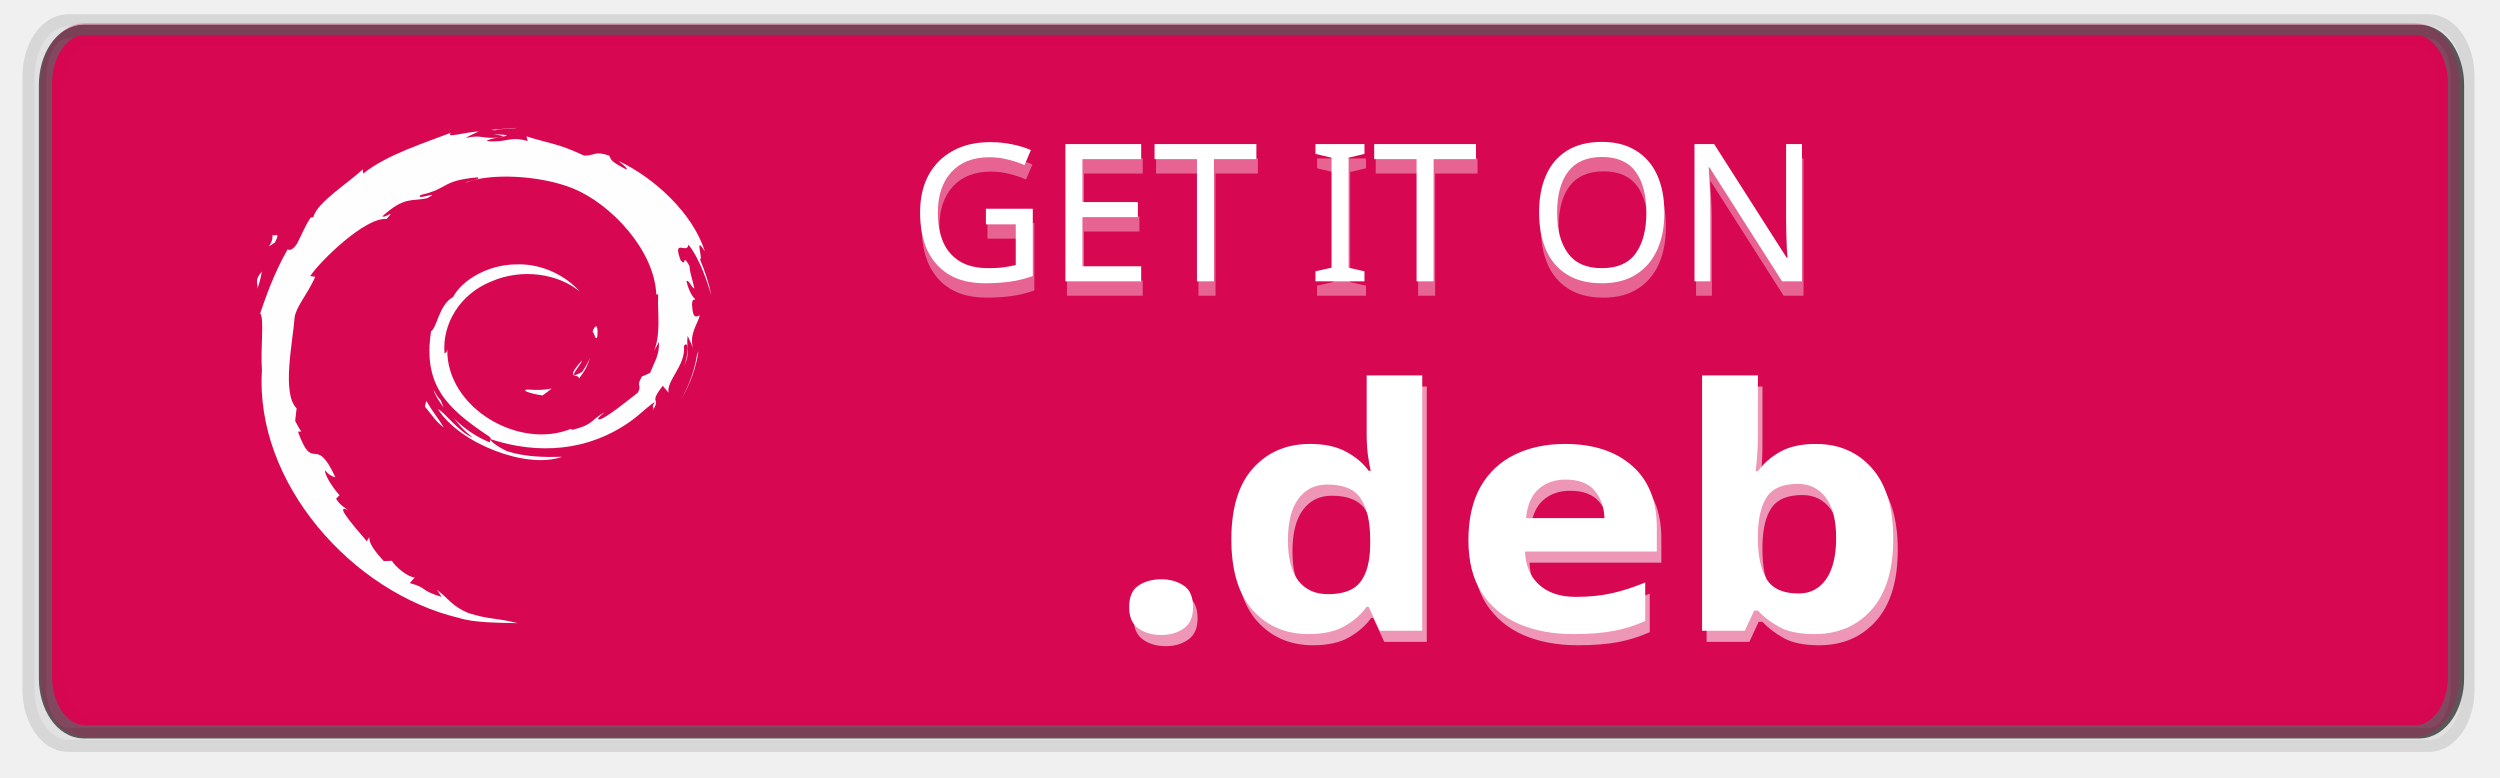
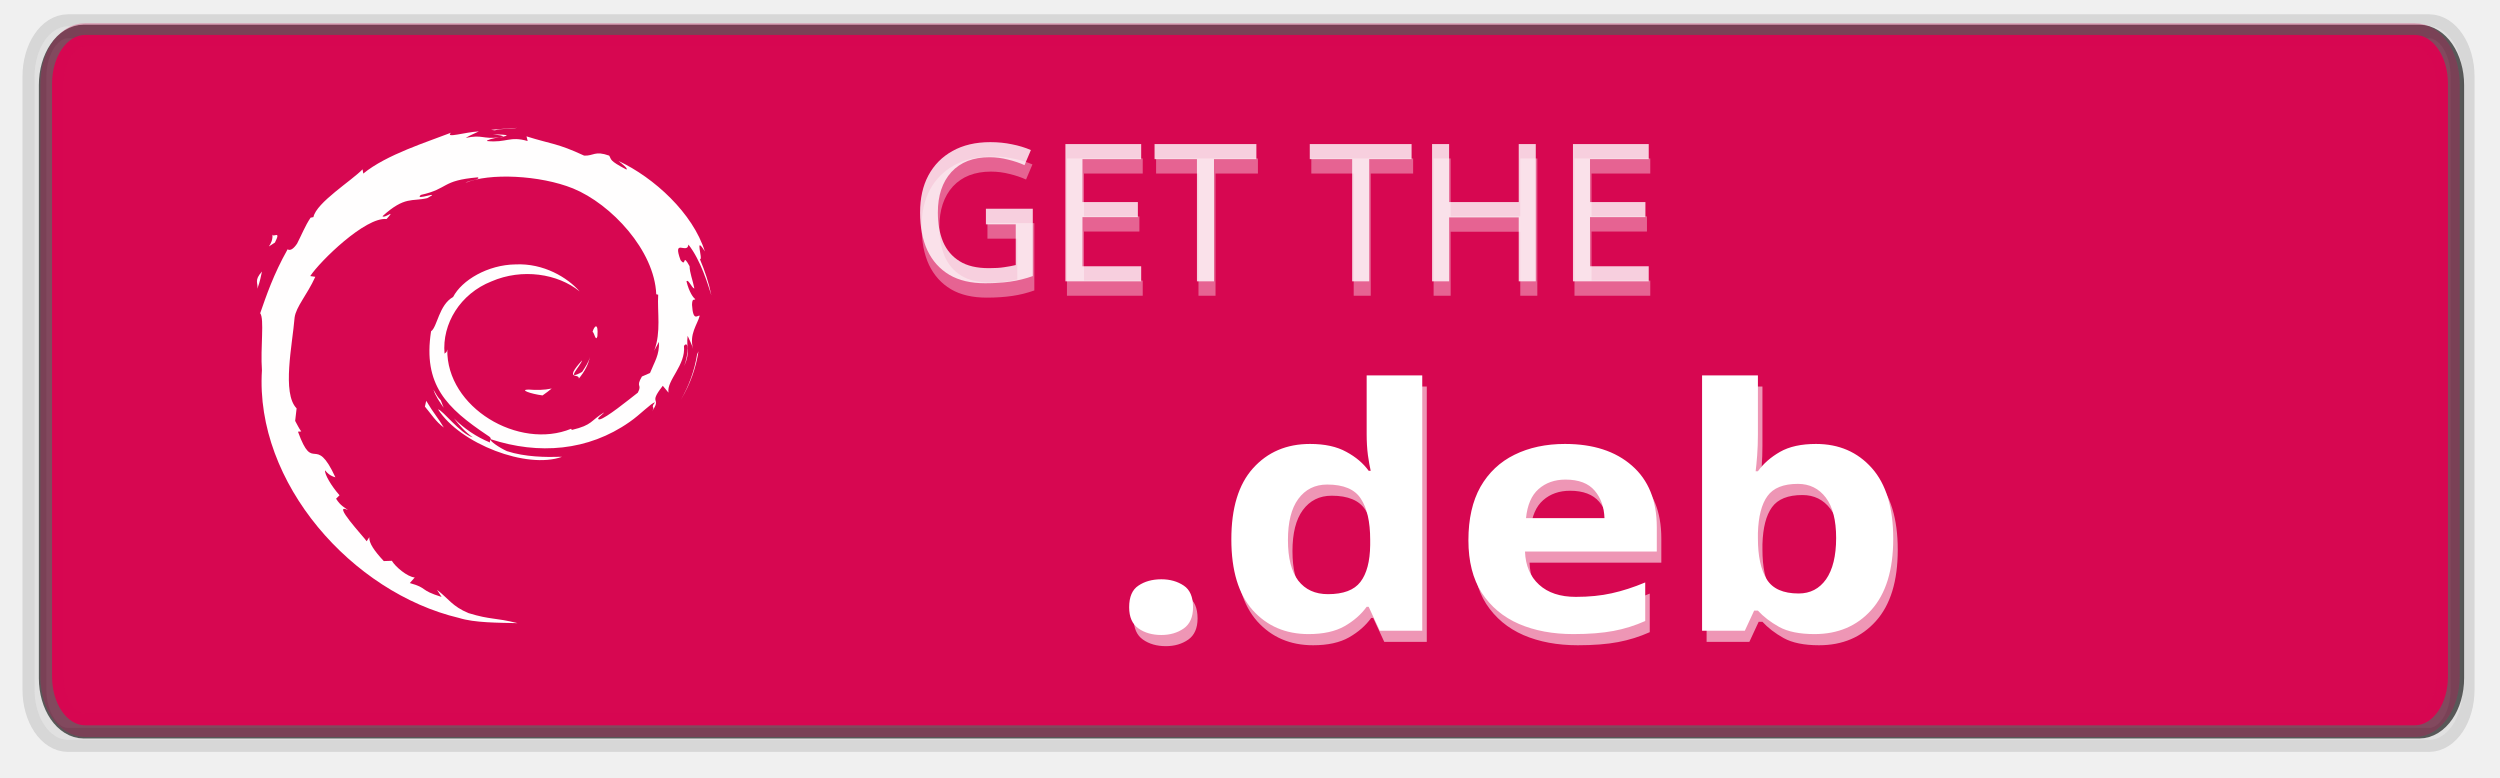
<svg xmlns="http://www.w3.org/2000/svg" xmlns:xlink="http://www.w3.org/1999/xlink" width="164" height="51" viewBox="0 0 164 51" id="svg2" version="1.1">
  <defs id="defs4">
    <linearGradient id="linearGradient4755">
      <stop id="stop4757" offset="0" style="stop-color:#776a95;stop-opacity:1" />
      <stop id="stop4759" offset="1" style="stop-color:#665888;stop-opacity:1" />
    </linearGradient>
    <style id="current-color-scheme" type="text/css">
      .ColorScheme-Text {
        color:#4d4d4d;
      }
      .ColorScheme-Background {
        color:#eff0f1;
      }
      .ColorScheme-Highlight {
        color:#3daee9;
      }
      .ColorScheme-ViewText {
        color:#31363b;
      }
      .ColorScheme-ViewBackground {
        color:#fcfcfc;
      }
      .ColorScheme-ViewHover {
        color:#93cee9;
      }
      .ColorScheme-ViewFocus{
        color:#3daee9;
      }
      .ColorScheme-ButtonText {
        color:#31363b;
      }
      .ColorScheme-ButtonBackground {
        color:#eff0f1;
      }
      .ColorScheme-ButtonHover {
        color:#93cee9;
      }
      .ColorScheme-ButtonFocus{
        color:#3daee9;
      }
      </style>
    <linearGradient id="linearGradient4136-3" y2="27.419" xlink:href="#linearGradient5340" gradientUnits="userSpaceOnUse" x2="112.216" gradientTransform="matrix(2.413384,0,0,2.407125,80.17889,952.3609)" y1="9.14" x1="112.216" />
    <linearGradient id="linearGradient5340">
      <stop offset="0" stop-color="#fff" id="stop5342" />
      <stop offset="0.045" stop-opacity=".235" stop-color="#fff" id="stop5344" />
      <stop offset="0.955" stop-opacity=".157" stop-color="#fff" id="stop5346" />
      <stop offset="1" stop-opacity=".392" stop-color="#fff" id="stop5348" />
    </linearGradient>
    <linearGradient gradientTransform="matrix(0.99375,0,0,0.9791667,195.0196,18.79924)" gradientUnits="userSpaceOnUse" y2="1021.697" x2="99.016" y1="974.674" x1="99.016" id="linearGradient4761-6" xlink:href="#linearGradient4755" />
    <linearGradient id="linearGradient4431">
      <stop offset="0" style="stop-color:#828282;stop-opacity:1" id="stop4579" />
      <stop id="stop4585" style="stop-color:#c2c2c2;stop-opacity:1;" offset="0.778" />
      <stop offset="1" style="stop-color:#ab0042;stop-opacity:1" id="stop4581" />
    </linearGradient>
    <radialGradient r="27.5" fy="4.342" fx="32" cy="4.342" cx="32" gradientTransform="matrix(2.9219346e-8,1.918283,-6.712943,0,111.0494,-58.41071)" gradientUnits="userSpaceOnUse" id="radialGradient3651" xlink:href="#linearGradient4632-92-3-0-8-1" />
    <linearGradient id="linearGradient4632-92-3-0-8-1">
      <stop offset="0" style="stop-color:#fafafa;stop-opacity:1" id="stop4634-68-8-0-2-9" />
      <stop offset="1" style="stop-color:#e1e1e1;stop-opacity:1" id="stop4636-8-21-7-1-4" />
    </linearGradient>
  </defs>
  <rect style="opacity:0;fill:#000000;fill-opacity:0;fill-rule:nonzero;stroke:#000000;stroke-width:1.712;stroke-miterlimit:4;stroke-dasharray:none;stroke-opacity:0.797" id="rect4158" width="157.459" height="45.726" x="3.444" y="2.213" rx="1.64" ry="0.383" />
  <rect width="156.899" height="45.223" rx="0" ry="1.326" x="3.453" y="2.715" id="rect5505-21-3-8-5-2" style="color:#000000;display:inline;overflow:visible;visibility:visible;opacity:1;fill:#ffffff;fill-opacity:0;fill-rule:nonzero;stroke:#000000;stroke-width:0.992;stroke-opacity:0;marker:none;enable-background:accumulate" />
  <text xml:space="preserve" style="font-style:normal;font-weight:normal;font-size:20px;line-height:125%;font-family:sans-serif;letter-spacing:0px;word-spacing:0px;fill:#000000;fill-opacity:1;stroke:none;stroke-width:1px;stroke-linecap:butt;stroke-linejoin:miter;stroke-opacity:1" x="56.619" y="16.443" id="text5098">
    <tspan id="tspan5100" x="56.619" y="16.443" />
  </text>
  <rect width="159.283" height="46.816" rx="2.206" ry="3.305" x="2.261" y="1.723" id="rect5505-21-3-8-9-1-1-1" style="color:#000000;display:inline;overflow:visible;visibility:visible;opacity:0.806;fill:#ffffff;fill-opacity:1;stroke:#000000;stroke-width:1.571;stroke-linecap:butt;stroke-linejoin:round;stroke-miterlimit:4;stroke-dasharray:none;stroke-dashoffset:0;stroke-opacity:0.133;marker:none;enable-background:accumulate" clip-path="none" mask="none" />
  <rect width="155.211" height="43.191" rx="0" ry="1.266" x="4.297" y="3.722" id="rect5505-21-3-8-5-2-2" style="color:#000000;display:inline;overflow:visible;visibility:visible;opacity:0.823;fill:#ffffff;fill-opacity:0;fill-rule:nonzero;stroke:#000000;stroke-width:0.964;stroke-opacity:0;marker:none;enable-background:accumulate" />
  <text xml:space="preserve" style="font-style:normal;font-weight:normal;font-size:19.44px;line-height:125%;font-family:sans-serif;letter-spacing:0px;word-spacing:0px;fill:#000000;fill-opacity:1;stroke:none;stroke-width:1px;stroke-linecap:butt;stroke-linejoin:miter;stroke-opacity:1;opacity:0.823;" x="55.9" y="17.132" id="text5098-7" transform="scale(1.017736,0.9825727)">
    <tspan id="tspan5100-3" x="55.9" y="17.132" />
  </text>
  <rect width="157.561" height="45.288" rx="2.182" ry="3.197" x="3.317" y="2.389" id="rect5505-21-3-8-9-1-1-1-3" style="color:#000000;display:inline;overflow:visible;visibility:visible;opacity:1;fill:none;fill-opacity:1;stroke:#000000;stroke-width:1.536;stroke-linecap:butt;stroke-linejoin:round;stroke-miterlimit:4;stroke-dasharray:none;stroke-dashoffset:0;stroke-opacity:0.609;marker:none;enable-background:accumulate" clip-path="none" mask="none" />
  <rect style="opacity:0;fill:#000000;fill-opacity:0;fill-rule:nonzero;stroke:#000000;stroke-width:1.636;stroke-miterlimit:4;stroke-dasharray:none;stroke-opacity:0.797" id="rect4158-6" width="155.198" height="42.376" x="4.669" y="3.485" rx="1.616" ry="0.355" />
  <rect width="157.172" height="45.29" rx="2.176" ry="3.197" x="3.414" y="2.291" id="rect5505-21-3-8-9-1-1" style="color:#000000;display:inline;overflow:visible;visibility:visible;opacity:1;fill:#d70751;fill-opacity:1;stroke:#d70751;stroke-width:1.534;stroke-linecap:butt;stroke-linejoin:round;stroke-miterlimit:4;stroke-dasharray:none;stroke-dashoffset:0;stroke-opacity:0.273;marker:none;enable-background:accumulate" clip-path="none" mask="none" />
  <rect width="154.646" height="41.909" rx="0" ry="1.229" x="4.678" y="3.951" id="rect5505-21-3-8-5-2-1" style="color:#000000;display:inline;overflow:visible;visibility:visible;opacity:1;fill:#ffffff;fill-opacity:0;fill-rule:nonzero;stroke:#000000;stroke-width:0.948;stroke-opacity:0;marker:none;enable-background:accumulate" />
  <g transform="matrix(0.4114702,0,0,0.3603038,35.19612,25.95127)" id="g3141" style="fill:#ffffff;fill-opacity:0.996">
    <path d="m -1.274,-1.099 c -1.494,0.02 0.281,0.768 2.232,1.069 0.541,-0.422 1.027,-0.846 1.463,-1.26 -1.213,0.297 -2.449,0.304 -3.695,0.191" id="path3022" style="fill:#ffffff;fill-opacity:0.996" />
    <path d="m 6.743,-3.098 c 0.893,-1.229 1.541,-2.573 1.77,-3.963 -0.201,0.99 -0.736,1.845 -1.244,2.749 -2.793,1.759 -0.264,-1.044 -0.002,-2.111 -3.002,3.783 -0.414,2.268 -0.524,3.325" id="path3024" style="fill:#ffffff;fill-opacity:0.996" />
    <path d="m 9.706,-10.802 c 0.182,-2.691 -0.529,-1.839 -0.768,-0.814 0.278,0.146 0.499,1.898 0.768,0.814" id="path3026" style="fill:#ffffff;fill-opacity:0.996" />
    <path d="m -6.942,-47.581 c 0.798,0.142 1.724,0.252 1.591,0.443 0.876,-0.193 1.073,-0.367 -1.591,-0.443" id="path3028" style="fill:#ffffff;fill-opacity:0.996" />
    <path d="m -5.35,-47.138 -0.561,0.117 0.523,-0.048 0.038,-0.069" id="path3030" style="fill:#ffffff;fill-opacity:0.996" />
    <path d="m 19.519,-9.782 c 0.09,2.416 -0.705,3.59 -1.424,5.666 l -1.293,0.643 c -1.057,2.054 0.105,1.304 -0.652,2.937 -1.652,1.467 -5.006,4.589 -6.08,4.875 -0.785,-0.017 0.531,-0.926 0.703,-1.281 -2.209,1.516 -1.773,2.276 -5.152,3.199 l -0.098,-0.221 c -8.33,3.92 -19.902,-3.847 -19.75,-14.443 -0.088,0.672 -0.253,0.504 -0.437,0.774 -0.43,-5.451 2.518,-10.926 7.49,-13.165 4.863,-2.406 10.564,-1.42 14.045,1.829 -1.912,-2.506 -5.721,-5.163 -10.232,-4.917 -4.421,0.072 -8.558,2.881 -9.938,5.932 -2.264,1.425 -2.528,5.496 -3.514,6.242 -1.329,9.76 2.497,13.975 8.97,18.936 1.016,0.686 0.286,0.791 0.422,1.313 -2.15,-1.006 -4.118,-2.526 -5.738,-4.387 0.86,1.257 1.787,2.479 2.986,3.439 -2.029,-0.685 -4.738,-4.913 -5.527,-5.085 3.495,6.258 14.178,10.975 19.775,8.634 -2.59,0.096 -5.879,0.053 -8.787,-1.022 -1.225,-0.629 -2.884,-1.93 -2.587,-2.173 7.636,2.851 15.522,2.158 22.128,-3.137 1.682,-1.31 3.518,-3.537 4.049,-3.567 -0.799,1.202 0.137,0.578 -0.477,1.639 1.672,-2.701 -0.729,-1.1 1.73,-4.664 l 0.908,1.25 c -0.34,-2.244 2.785,-4.966 2.467,-8.512 0.717,-1.084 0.799,1.168 0.039,3.662 1.055,-2.767 0.279,-3.212 0.549,-5.496 0.291,0.768 0.678,1.583 0.875,2.394 -0.688,-2.675 0.703,-4.503 1.049,-6.058 -0.342,-0.15 -1.061,1.182 -1.227,-1.976 0.025,-1.372 0.383,-0.719 0.52,-1.057 -0.268,-0.155 -0.975,-1.207 -1.404,-3.224 0.309,-0.475 0.832,1.229 1.256,1.298 -0.273,-1.603 -0.742,-2.826 -0.762,-4.057 -1.24,-2.59 -0.439,0.346 -1.443,-1.112 -1.32,-4.114 1.094,-0.955 1.258,-2.823 1.998,2.895 3.137,7.385 3.662,9.244 -0.4,-2.267 -1.045,-4.464 -1.834,-6.589 0.609,0.257 -0.979,-4.663 0.791,-1.405 -1.889,-6.945 -8.078,-13.435 -13.773,-16.479 0.695,0.637 1.574,1.437 1.26,1.563 -2.834,-1.685 -2.336,-1.818 -2.742,-2.53 -2.305,-0.939 -2.459,0.077 -3.984,0.002 -4.35,-2.308 -5.188,-2.063 -9.191,-3.507 l 0.182,0.852 c -2.881,-0.96 -3.357,0.362 -6.47,0.002 -0.189,-0.147 0.998,-0.536 1.976,-0.677 -2.786,0.368 -2.656,-0.55 -5.382,0.101 0.671,-0.471 1.383,-0.784 2.099,-1.184 -2.271,0.138 -5.424,1.322 -4.451,0.244 -3.705,1.654 -10.286,3.975 -13.979,7.438 l -0.116,-0.776 c -1.692,2.031 -7.379,6.066 -7.832,8.699 l -0.453,0.105 c -0.879,1.491 -1.45,3.18 -2.148,4.713 -1.151,1.963 -1.688,0.756 -1.524,1.064 -2.265,4.592 -3.392,8.45 -4.363,11.616 0.692,1.035 0.017,6.232 0.278,10.391 -1.136,20.544 14.418,40.489 31.42,45.093 2.492,0.893 6.197,0.861 9.349,0.949 -3.718,-1.064 -4.198,-0.563 -7.822,-1.826 -2.613,-1.232 -3.185,-2.637 -5.037,-4.244 l 0.733,1.295 c -3.63,-1.285 -2.111,-1.59 -5.065,-2.525 l 0.783,-1.021 c -1.177,-0.09 -3.117,-1.982 -3.647,-3.033 l -1.288,0.051 c -1.546,-1.906 -2.371,-3.283 -2.31,-4.35 l -0.416,0.742 c -0.471,-0.809 -5.691,-7.158 -2.983,-5.68 -0.503,-0.458 -1.172,-0.747 -1.897,-2.066 l 0.551,-0.629 c -1.301,-1.677 -2.398,-3.826 -2.314,-4.542 0.695,0.938 1.177,1.114 1.655,1.275 -3.291,-8.164 -3.476,-0.449 -5.967,-8.31 l 0.526,-0.042 c -0.403,-0.611 -0.65,-1.27 -0.974,-1.919 l 0.23,-2.285 c -2.368,-2.736 -0.662,-11.645 -0.319,-16.53 0.235,-1.986 1.977,-4.101 3.3,-7.418 l -0.806,-0.138 c 1.542,-2.688 8.802,-10.799 12.166,-10.383 1.629,-2.046 -0.324,-0.008 -0.643,-0.522 3.579,-3.703 4.704,-2.616 7.119,-3.283 2.603,-1.545 -2.235,0.604 -1.001,-0.589 4.503,-1.149 3.19,-2.614 9.063,-3.197 0.62,0.352 -1.437,0.544 -1.953,1.001 3.75,-1.836 11.869,-1.417 17.145,1.018 6.117,2.861 12.994,11.314 13.266,19.267 l 0.309,0.083 c -0.156,3.162 0.484,6.819 -0.627,10.177 l 0.751,-1.591" id="path3032" style="fill:#ffffff;fill-opacity:0.996" />
    <path d="m -17.585,0.951 -0.211,1.047 c 0.983,1.335 1.763,2.781 3.016,3.821 -0.902,-1.759 -1.571,-2.486 -2.805,-4.868" id="path3034" style="fill:#ffffff;fill-opacity:0.996" />
    <path d="m -15.264,0.861 c -0.52,-0.576 -0.826,-1.268 -1.172,-1.956 0.33,1.211 1.006,2.252 1.633,3.312 l -0.461,-1.356" id="path3036" style="fill:#ffffff;fill-opacity:0.996" />
    <path d="m 25.82,-8.069 -0.219,0.552 c -0.402,2.858 -1.273,5.686 -2.605,8.309 1.472,-2.767 2.421,-5.794 2.824,-8.861" id="path3038" style="fill:#ffffff;fill-opacity:0.996" />
    <path d="m -6.645,-48.298 c 1.009,-0.369 2.482,-0.203 3.556,-0.446 -1.398,0.117 -2.789,0.187 -4.162,0.362 l 0.606,0.084" id="path3040" style="fill:#ffffff;fill-opacity:0.996" />
    <path d="m -42.116,-29.436 c 0.233,2.154 -1.62,2.991 0.41,1.569 1.09,-2.454 -0.424,-0.677 -0.41,-1.569" id="path3042" style="fill:#ffffff;fill-opacity:0.996" />
    <path d="m -44.504,-19.462 c 0.469,-1.437 0.553,-2.299 0.732,-3.132 -1.293,1.654 -0.596,2.007 -0.732,3.132" id="path3044" style="fill:#ffffff;fill-opacity:0.996" />
  </g>
-   <text xml:space="preserve" style="font-style:normal;font-weight:normal;font-size:12.549px;line-height:125%;font-family:sans-serif;letter-spacing:0px;word-spacing:0px;opacity:0.374;fill:#ffffff;fill-opacity:1;stroke:none;stroke-width:1px;stroke-linecap:butt;stroke-linejoin:miter;stroke-opacity:1;" x="60.052" y="19.285" id="text5102" transform="scale(0.9941151,1.00592)">
-     <tspan id="tspan5104" x="60.052" y="19.285">GET IT ON</tspan>
+   <text xml:space="preserve" style="font-style:normal;font-weight:normal;font-size:12.549px;line-height:125%;font-family:sans-serif;letter-spacing:0px;word-spacing:0px;opacity:0.374;fill:#ffffff;fill-opacity:1;stroke:none;stroke-width:1px;stroke-linecap:butt;stroke-linejoin:miter;stroke-opacity:1" x="60.052" y="19.285" id="text5102" transform="scale(0.9941151,1.00592)">
+     <tspan id="tspan5104" x="60.052" y="19.285">GET THE</tspan>
  </text>
-   <text xml:space="preserve" style="font-style:normal;font-weight:normal;font-size:12.549px;line-height:125%;font-family:sans-serif;letter-spacing:0px;word-spacing:0px;fill:#ffffff;fill-opacity:1;stroke:none;stroke-width:1px;stroke-linecap:butt;stroke-linejoin:miter;stroke-opacity:1" x="59.951" y="18.348" id="text5102-7" transform="scale(0.9941151,1.00592)">
-     <tspan id="tspan5104-5" x="59.951" y="18.348">GET IT ON</tspan>
+   <text xml:space="preserve" style="font-style:normal;font-weight:normal;font-size:12.549px;line-height:125%;font-family:sans-serif;letter-spacing:0px;word-spacing:0px;fill:#ffffff;fill-opacity:1;stroke:none;stroke-width:1px;stroke-linecap:butt;stroke-linejoin:miter;stroke-opacity:1;opacity:0.806;" x="59.951" y="18.348" id="text5102-7" transform="scale(0.9941151,1.00592)">
+     <tspan id="tspan5104-5" x="59.951" y="18.348">GET THE </tspan>
  </text>
  <text xml:space="preserve" style="font-style:normal;font-weight:normal;font-size:23.265px;line-height:125%;font-family:sans-serif;letter-spacing:0px;word-spacing:0px;opacity:0.577;fill:#ffffff;fill-opacity:1;stroke:none;stroke-width:1px;stroke-linecap:butt;stroke-linejoin:miter;stroke-opacity:1;" x="69.096" y="44.463" id="text5132" transform="scale(1.056004,0.946966)">
    <tspan id="tspan5134" x="69.096" y="44.463" style="font-style:normal;font-variant:normal;font-weight:bold;font-stretch:normal;font-family:sans-serif;-inkscape-font-specification:'sans-serif Bold';fill:#ffffff;fill-opacity:1;">.deb</tspan>
  </text>
  <text xml:space="preserve" style="font-style:normal;font-weight:normal;font-size:23.265px;line-height:125%;font-family:sans-serif;letter-spacing:0px;word-spacing:0px;fill:#ffffff;fill-opacity:1;stroke:none;stroke-width:1px;stroke-linecap:butt;stroke-linejoin:miter;stroke-opacity:1" x="68.817" y="43.691" id="text5132-7" transform="scale(1.056004,0.946966)">
    <tspan id="tspan5134-8" x="68.817" y="43.691" style="font-style:normal;font-variant:normal;font-weight:bold;font-stretch:normal;font-family:sans-serif;-inkscape-font-specification:'sans-serif Bold';fill:#ffffff;fill-opacity:1">.deb</tspan>
  </text>
</svg>
